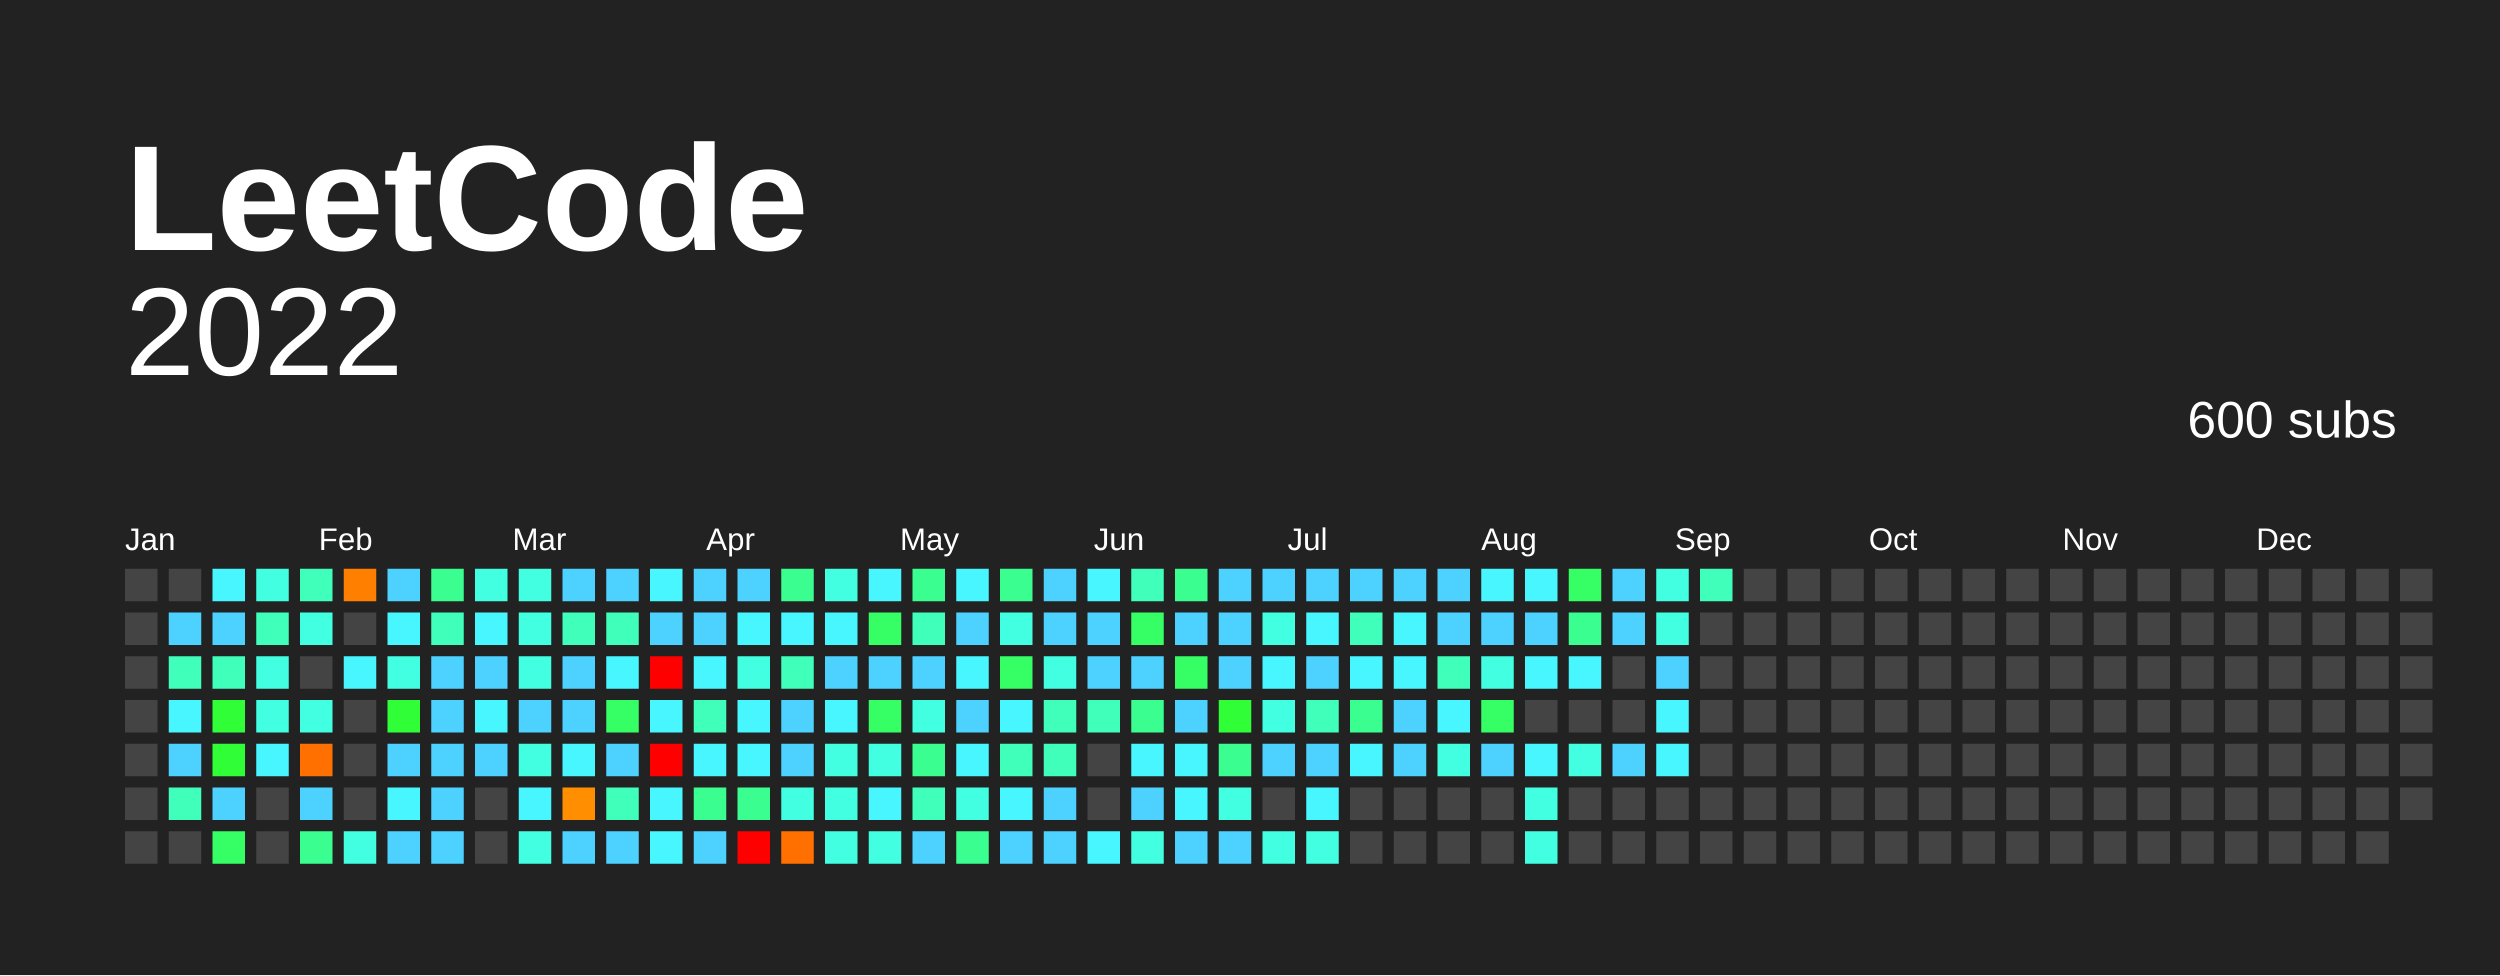
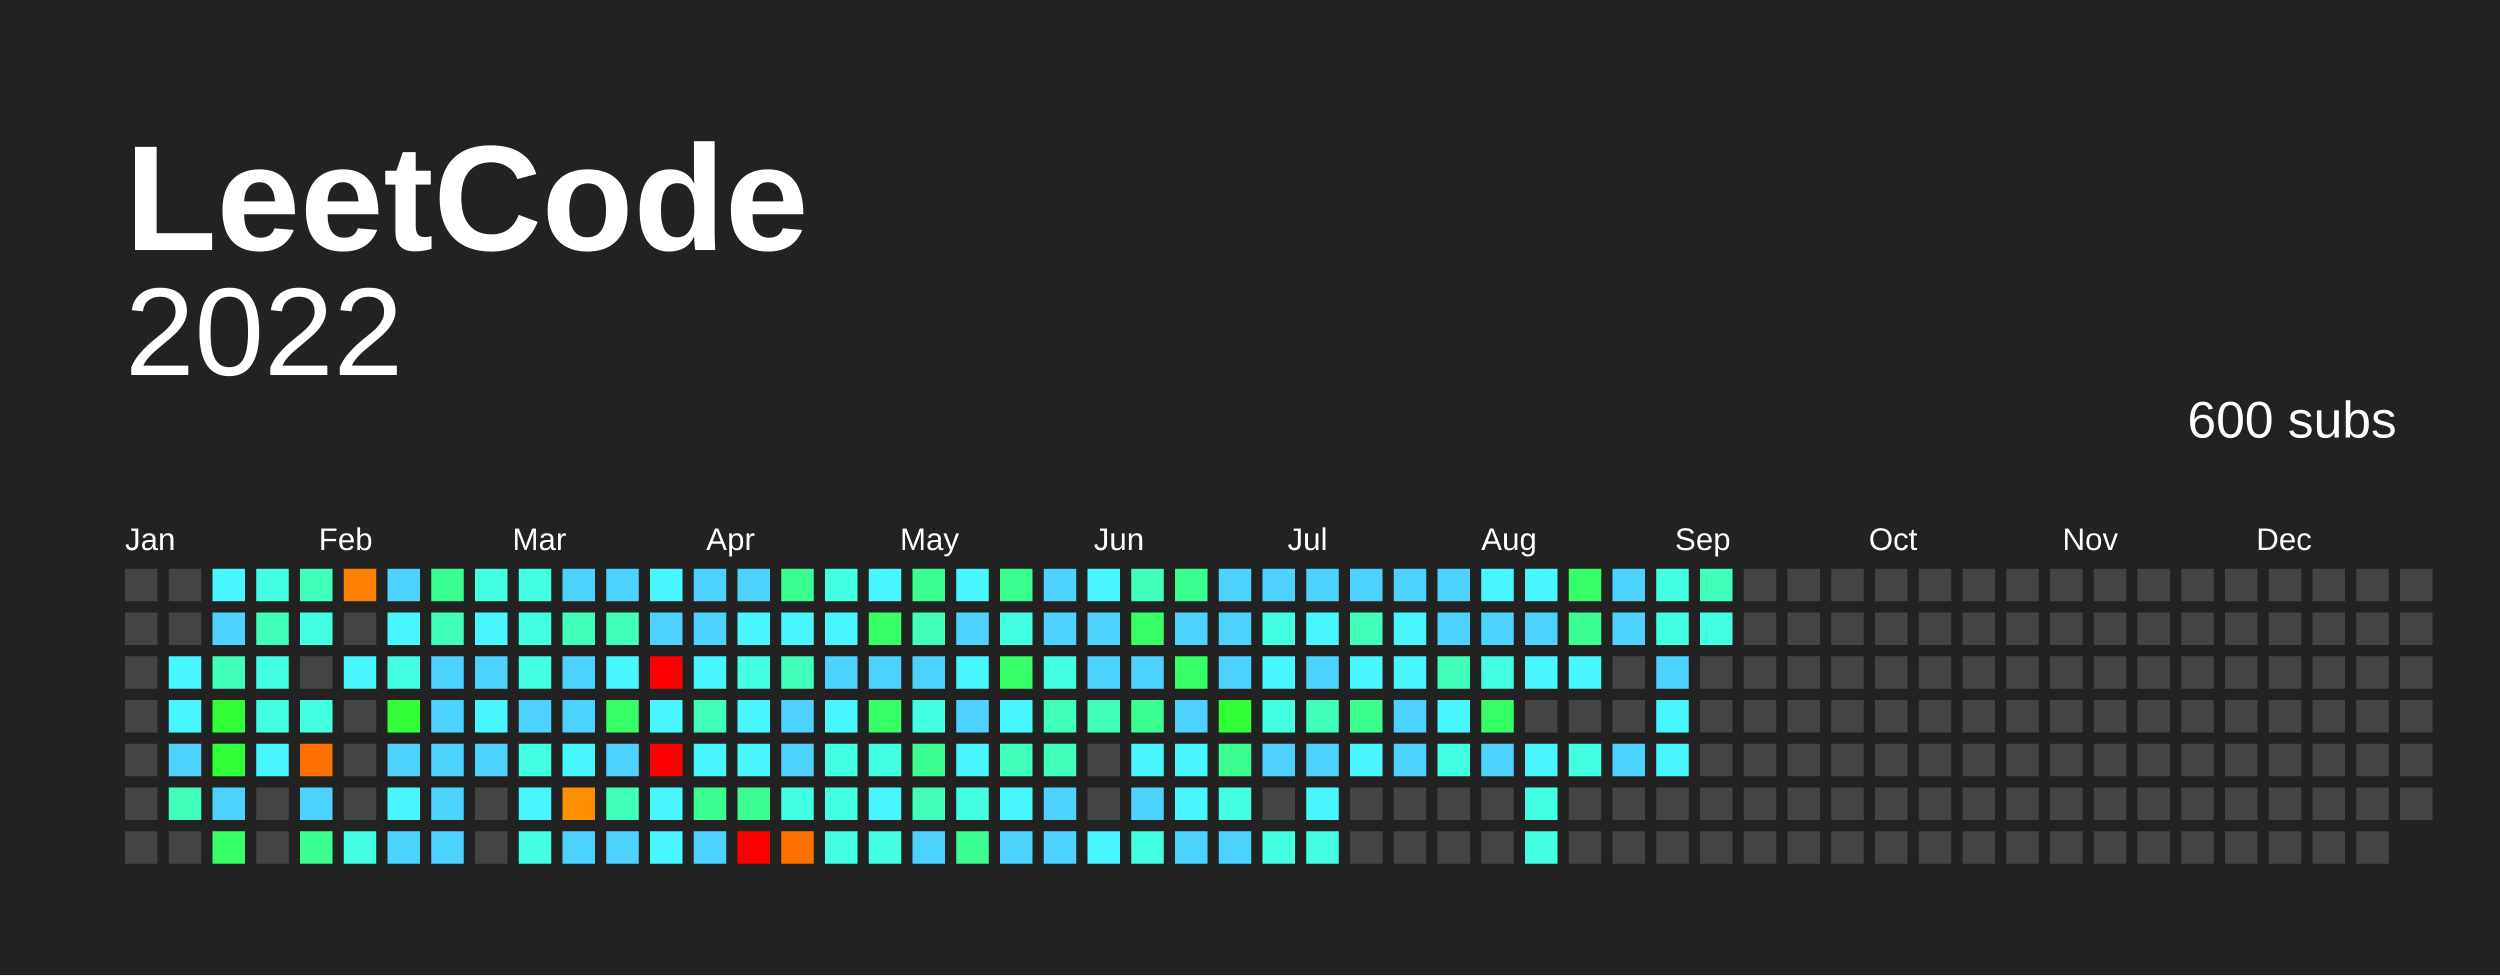
<svg xmlns="http://www.w3.org/2000/svg" baseProfile="full" height="78mm" version="1.1" viewBox="0,0,200,78" width="200mm">
  <defs />
  <rect fill="#222222" height="78" width="200" x="0" y="0" />
  <text fill="#FFFFFF" style="font-size:12px; font-family:Arial; font-weight:bold;" x="10" y="20"> LeetCode</text>
  <text alignment-baseline="hanging" fill="#FFFFFF" style="font-size:10.0px; font-family:Arial;" x="10" y="30">2022</text>
  <text alignment-baseline="hanging" fill="#FFFFFF" style="font-size:4.125px; font-family:Arial;" x="175" y="35">600 subs</text>
  <text fill="#FFFFFF" style="font-size:2.5px; font-family:Arial" x="10.0" y="44">Jan</text>
  <text fill="#FFFFFF" style="font-size:2.5px; font-family:Arial" x="25.5" y="44">Feb</text>
  <text fill="#FFFFFF" style="font-size:2.5px; font-family:Arial" x="41.0" y="44">Mar</text>
  <text fill="#FFFFFF" style="font-size:2.5px; font-family:Arial" x="56.5" y="44">Apr</text>
  <text fill="#FFFFFF" style="font-size:2.5px; font-family:Arial" x="72.0" y="44">May</text>
  <text fill="#FFFFFF" style="font-size:2.5px; font-family:Arial" x="87.5" y="44">Jun</text>
  <text fill="#FFFFFF" style="font-size:2.5px; font-family:Arial" x="103.0" y="44">Jul</text>
  <text fill="#FFFFFF" style="font-size:2.5px; font-family:Arial" x="118.5" y="44">Aug</text>
  <text fill="#FFFFFF" style="font-size:2.5px; font-family:Arial" x="134.0" y="44">Sep</text>
  <text fill="#FFFFFF" style="font-size:2.5px; font-family:Arial" x="149.5" y="44">Oct</text>
  <text fill="#FFFFFF" style="font-size:2.5px; font-family:Arial" x="165.0" y="44">Nov</text>
  <text fill="#FFFFFF" style="font-size:2.5px; font-family:Arial" x="180.5" y="44">Dec</text>
  <rect fill="#444444" height="2.6" width="2.6" x="10.0" y="45.5" />
  <rect fill="#444444" height="2.6" width="2.6" x="10.0" y="49.0" />
  <rect fill="#444444" height="2.6" width="2.6" x="10.0" y="52.5" />
  <rect fill="#444444" height="2.6" width="2.6" x="10.0" y="56.0" />
  <rect fill="#444444" height="2.6" width="2.6" x="10.0" y="59.5" />
  <rect fill="#444444" height="2.6" width="2.6" x="10.0" y="63.0" />
  <rect fill="#444444" height="2.6" width="2.6" x="10.0" y="66.5" />
  <rect fill="#444444" height="2.6" width="2.6" x="13.5" y="45.5" />
-   <rect fill="#4dd2ff" height="2.6" width="2.6" x="13.5" y="49.0" />
-   <rect fill="#3fffba" height="2.6" width="2.6" x="13.5" y="52.5" />
+   <rect fill="#444444" height="2.6" width="2.6" x="13.5" y="49.0" />
+   <rect fill="#48f6ff" height="2.6" width="2.6" x="13.5" y="52.5" />
  <rect fill="#48f6ff" height="2.6" width="2.6" x="13.5" y="56.0" />
  <rect fill="#4dd2ff" height="2.6" width="2.6" x="13.5" y="59.5" />
  <rect fill="#3fffba" height="2.6" width="2.6" x="13.5" y="63.0" />
  <rect fill="#444444" height="2.6" width="2.6" x="13.5" y="66.5" />
  <rect fill="#48f6ff" height="2.6" width="2.6" x="17.0" y="45.5" />
  <rect fill="#4dd2ff" height="2.6" width="2.6" x="17.0" y="49.0" />
  <rect fill="#3fffba" height="2.6" width="2.6" x="17.0" y="52.5" />
  <rect fill="#30ff37" height="2.6" width="2.6" x="17.0" y="56.0" />
  <rect fill="#30ff37" height="2.6" width="2.6" x="17.0" y="59.5" />
  <rect fill="#4dd2ff" height="2.6" width="2.6" x="17.0" y="63.0" />
  <rect fill="#35ff65" height="2.6" width="2.6" x="17.0" y="66.5" />
  <rect fill="#43ffe2" height="2.6" width="2.6" x="20.5" y="45.5" />
  <rect fill="#3fffba" height="2.6" width="2.6" x="20.5" y="49.0" />
  <rect fill="#43ffe2" height="2.6" width="2.6" x="20.5" y="52.5" />
  <rect fill="#43ffe2" height="2.6" width="2.6" x="20.5" y="56.0" />
  <rect fill="#48f6ff" height="2.6" width="2.6" x="20.5" y="59.5" />
  <rect fill="#444444" height="2.6" width="2.6" x="20.5" y="63.0" />
  <rect fill="#444444" height="2.6" width="2.6" x="20.5" y="66.5" />
  <rect fill="#3fffba" height="2.6" width="2.6" x="24.0" y="45.5" />
  <rect fill="#43ffe2" height="2.6" width="2.6" x="24.0" y="49.0" />
  <rect fill="#444444" height="2.6" width="2.6" x="24.0" y="52.5" />
  <rect fill="#43ffe2" height="2.6" width="2.6" x="24.0" y="56.0" />
  <rect fill="#ff7000" height="2.6" width="2.6" x="24.0" y="59.5" />
  <rect fill="#4dd2ff" height="2.6" width="2.6" x="24.0" y="63.0" />
  <rect fill="#3aff90" height="2.6" width="2.6" x="24.0" y="66.5" />
  <rect fill="#ff7f00" height="2.6" width="2.6" x="27.5" y="45.5" />
  <rect fill="#444444" height="2.6" width="2.6" x="27.5" y="49.0" />
  <rect fill="#48f6ff" height="2.6" width="2.6" x="27.5" y="52.5" />
  <rect fill="#444444" height="2.6" width="2.6" x="27.5" y="56.0" />
  <rect fill="#444444" height="2.6" width="2.6" x="27.5" y="59.5" />
  <rect fill="#444444" height="2.6" width="2.6" x="27.5" y="63.0" />
  <rect fill="#43ffe2" height="2.6" width="2.6" x="27.5" y="66.5" />
  <rect fill="#4dd2ff" height="2.6" width="2.6" x="31.0" y="45.5" />
  <rect fill="#48f6ff" height="2.6" width="2.6" x="31.0" y="49.0" />
  <rect fill="#43ffe2" height="2.6" width="2.6" x="31.0" y="52.5" />
  <rect fill="#30ff37" height="2.6" width="2.6" x="31.0" y="56.0" />
  <rect fill="#4dd2ff" height="2.6" width="2.6" x="31.0" y="59.5" />
  <rect fill="#48f6ff" height="2.6" width="2.6" x="31.0" y="63.0" />
  <rect fill="#4dd2ff" height="2.6" width="2.6" x="31.0" y="66.5" />
  <rect fill="#3aff90" height="2.6" width="2.6" x="34.5" y="45.5" />
  <rect fill="#3fffba" height="2.6" width="2.6" x="34.5" y="49.0" />
  <rect fill="#4dd2ff" height="2.6" width="2.6" x="34.5" y="52.5" />
  <rect fill="#4dd2ff" height="2.6" width="2.6" x="34.5" y="56.0" />
  <rect fill="#4dd2ff" height="2.6" width="2.6" x="34.5" y="59.5" />
  <rect fill="#4dd2ff" height="2.6" width="2.6" x="34.5" y="63.0" />
  <rect fill="#4dd2ff" height="2.6" width="2.6" x="34.5" y="66.5" />
  <rect fill="#43ffe2" height="2.6" width="2.6" x="38.0" y="45.5" />
  <rect fill="#48f6ff" height="2.6" width="2.6" x="38.0" y="49.0" />
  <rect fill="#4dd2ff" height="2.6" width="2.6" x="38.0" y="52.5" />
  <rect fill="#48f6ff" height="2.6" width="2.6" x="38.0" y="56.0" />
  <rect fill="#4dd2ff" height="2.6" width="2.6" x="38.0" y="59.5" />
  <rect fill="#444444" height="2.6" width="2.6" x="38.0" y="63.0" />
  <rect fill="#444444" height="2.6" width="2.6" x="38.0" y="66.5" />
  <rect fill="#43ffe2" height="2.6" width="2.6" x="41.5" y="45.5" />
  <rect fill="#43ffe2" height="2.6" width="2.6" x="41.5" y="49.0" />
  <rect fill="#43ffe2" height="2.6" width="2.6" x="41.5" y="52.5" />
  <rect fill="#4dd2ff" height="2.6" width="2.6" x="41.5" y="56.0" />
  <rect fill="#43ffe2" height="2.6" width="2.6" x="41.5" y="59.5" />
  <rect fill="#48f6ff" height="2.6" width="2.6" x="41.5" y="63.0" />
  <rect fill="#43ffe2" height="2.6" width="2.6" x="41.5" y="66.5" />
  <rect fill="#4dd2ff" height="2.6" width="2.6" x="45.0" y="45.5" />
  <rect fill="#3fffba" height="2.6" width="2.6" x="45.0" y="49.0" />
  <rect fill="#4dd2ff" height="2.6" width="2.6" x="45.0" y="52.5" />
  <rect fill="#4dd2ff" height="2.6" width="2.6" x="45.0" y="56.0" />
  <rect fill="#48f6ff" height="2.6" width="2.6" x="45.0" y="59.5" />
  <rect fill="#ff8f00" height="2.6" width="2.6" x="45.0" y="63.0" />
  <rect fill="#4dd2ff" height="2.6" width="2.6" x="45.0" y="66.5" />
  <rect fill="#4dd2ff" height="2.6" width="2.6" x="48.5" y="45.5" />
  <rect fill="#3fffba" height="2.6" width="2.6" x="48.5" y="49.0" />
  <rect fill="#48f6ff" height="2.6" width="2.6" x="48.5" y="52.5" />
  <rect fill="#35ff65" height="2.6" width="2.6" x="48.5" y="56.0" />
  <rect fill="#4dd2ff" height="2.6" width="2.6" x="48.5" y="59.5" />
  <rect fill="#3fffba" height="2.6" width="2.6" x="48.5" y="63.0" />
  <rect fill="#4dd2ff" height="2.6" width="2.6" x="48.5" y="66.5" />
  <rect fill="#48f6ff" height="2.6" width="2.6" x="52.0" y="45.5" />
  <rect fill="#4dd2ff" height="2.6" width="2.6" x="52.0" y="49.0" />
  <rect fill="red" height="2.6" width="2.6" x="52.0" y="52.5" />
  <rect fill="#48f6ff" height="2.6" width="2.6" x="52.0" y="56.0" />
  <rect fill="red" height="2.6" width="2.6" x="52.0" y="59.5" />
  <rect fill="#48f6ff" height="2.6" width="2.6" x="52.0" y="63.0" />
  <rect fill="#48f6ff" height="2.6" width="2.6" x="52.0" y="66.5" />
  <rect fill="#4dd2ff" height="2.6" width="2.6" x="55.5" y="45.5" />
  <rect fill="#4dd2ff" height="2.6" width="2.6" x="55.5" y="49.0" />
  <rect fill="#48f6ff" height="2.6" width="2.6" x="55.5" y="52.5" />
  <rect fill="#3fffba" height="2.6" width="2.6" x="55.5" y="56.0" />
  <rect fill="#48f6ff" height="2.6" width="2.6" x="55.5" y="59.5" />
  <rect fill="#3aff90" height="2.6" width="2.6" x="55.5" y="63.0" />
  <rect fill="#4dd2ff" height="2.6" width="2.6" x="55.5" y="66.5" />
  <rect fill="#4dd2ff" height="2.6" width="2.6" x="59.0" y="45.5" />
  <rect fill="#48f6ff" height="2.6" width="2.6" x="59.0" y="49.0" />
  <rect fill="#43ffe2" height="2.6" width="2.6" x="59.0" y="52.5" />
  <rect fill="#48f6ff" height="2.6" width="2.6" x="59.0" y="56.0" />
  <rect fill="#48f6ff" height="2.6" width="2.6" x="59.0" y="59.5" />
  <rect fill="#3aff90" height="2.6" width="2.6" x="59.0" y="63.0" />
  <rect fill="red" height="2.6" width="2.6" x="59.0" y="66.5" />
  <rect fill="#3aff90" height="2.6" width="2.6" x="62.5" y="45.5" />
  <rect fill="#48f6ff" height="2.6" width="2.6" x="62.5" y="49.0" />
  <rect fill="#3fffba" height="2.6" width="2.6" x="62.5" y="52.5" />
  <rect fill="#4dd2ff" height="2.6" width="2.6" x="62.5" y="56.0" />
  <rect fill="#4dd2ff" height="2.6" width="2.6" x="62.5" y="59.5" />
  <rect fill="#43ffe2" height="2.6" width="2.6" x="62.5" y="63.0" />
  <rect fill="#ff7000" height="2.6" width="2.6" x="62.5" y="66.5" />
  <rect fill="#43ffe2" height="2.6" width="2.6" x="66.0" y="45.5" />
  <rect fill="#48f6ff" height="2.6" width="2.6" x="66.0" y="49.0" />
  <rect fill="#4dd2ff" height="2.6" width="2.6" x="66.0" y="52.5" />
  <rect fill="#48f6ff" height="2.6" width="2.6" x="66.0" y="56.0" />
  <rect fill="#43ffe2" height="2.6" width="2.6" x="66.0" y="59.5" />
  <rect fill="#43ffe2" height="2.6" width="2.6" x="66.0" y="63.0" />
  <rect fill="#43ffe2" height="2.6" width="2.6" x="66.0" y="66.5" />
  <rect fill="#48f6ff" height="2.6" width="2.6" x="69.5" y="45.5" />
  <rect fill="#35ff65" height="2.6" width="2.6" x="69.5" y="49.0" />
  <rect fill="#4dd2ff" height="2.6" width="2.6" x="69.5" y="52.5" />
  <rect fill="#35ff65" height="2.6" width="2.6" x="69.5" y="56.0" />
  <rect fill="#43ffe2" height="2.6" width="2.6" x="69.5" y="59.5" />
  <rect fill="#48f6ff" height="2.6" width="2.6" x="69.5" y="63.0" />
  <rect fill="#43ffe2" height="2.6" width="2.6" x="69.5" y="66.5" />
  <rect fill="#3aff90" height="2.6" width="2.6" x="73.0" y="45.5" />
  <rect fill="#3fffba" height="2.6" width="2.6" x="73.0" y="49.0" />
  <rect fill="#4dd2ff" height="2.6" width="2.6" x="73.0" y="52.5" />
  <rect fill="#43ffe2" height="2.6" width="2.6" x="73.0" y="56.0" />
  <rect fill="#3aff90" height="2.6" width="2.6" x="73.0" y="59.5" />
  <rect fill="#3fffba" height="2.6" width="2.6" x="73.0" y="63.0" />
  <rect fill="#4dd2ff" height="2.6" width="2.6" x="73.0" y="66.5" />
  <rect fill="#48f6ff" height="2.6" width="2.6" x="76.5" y="45.5" />
  <rect fill="#4dd2ff" height="2.6" width="2.6" x="76.5" y="49.0" />
  <rect fill="#48f6ff" height="2.6" width="2.6" x="76.5" y="52.5" />
  <rect fill="#4dd2ff" height="2.6" width="2.6" x="76.5" y="56.0" />
  <rect fill="#48f6ff" height="2.6" width="2.6" x="76.5" y="59.5" />
  <rect fill="#43ffe2" height="2.6" width="2.6" x="76.5" y="63.0" />
  <rect fill="#3aff90" height="2.6" width="2.6" x="76.5" y="66.5" />
  <rect fill="#3aff90" height="2.6" width="2.6" x="80.0" y="45.5" />
  <rect fill="#43ffe2" height="2.6" width="2.6" x="80.0" y="49.0" />
  <rect fill="#35ff65" height="2.6" width="2.6" x="80.0" y="52.5" />
  <rect fill="#48f6ff" height="2.6" width="2.6" x="80.0" y="56.0" />
  <rect fill="#3fffba" height="2.6" width="2.6" x="80.0" y="59.5" />
  <rect fill="#48f6ff" height="2.6" width="2.6" x="80.0" y="63.0" />
  <rect fill="#4dd2ff" height="2.6" width="2.6" x="80.0" y="66.5" />
  <rect fill="#4dd2ff" height="2.6" width="2.6" x="83.5" y="45.5" />
  <rect fill="#4dd2ff" height="2.6" width="2.6" x="83.5" y="49.0" />
  <rect fill="#43ffe2" height="2.6" width="2.6" x="83.5" y="52.5" />
  <rect fill="#3fffba" height="2.6" width="2.6" x="83.5" y="56.0" />
  <rect fill="#3fffba" height="2.6" width="2.6" x="83.5" y="59.5" />
  <rect fill="#4dd2ff" height="2.6" width="2.6" x="83.5" y="63.0" />
  <rect fill="#4dd2ff" height="2.6" width="2.6" x="83.5" y="66.5" />
  <rect fill="#48f6ff" height="2.6" width="2.6" x="87.0" y="45.5" />
  <rect fill="#4dd2ff" height="2.6" width="2.6" x="87.0" y="49.0" />
  <rect fill="#4dd2ff" height="2.6" width="2.6" x="87.0" y="52.5" />
  <rect fill="#3fffba" height="2.6" width="2.6" x="87.0" y="56.0" />
  <rect fill="#444444" height="2.6" width="2.6" x="87.0" y="59.5" />
  <rect fill="#444444" height="2.6" width="2.6" x="87.0" y="63.0" />
  <rect fill="#48f6ff" height="2.6" width="2.6" x="87.0" y="66.5" />
  <rect fill="#3fffba" height="2.6" width="2.6" x="90.5" y="45.5" />
  <rect fill="#35ff65" height="2.6" width="2.6" x="90.5" y="49.0" />
  <rect fill="#4dd2ff" height="2.6" width="2.6" x="90.5" y="52.5" />
  <rect fill="#3aff90" height="2.6" width="2.6" x="90.5" y="56.0" />
  <rect fill="#48f6ff" height="2.6" width="2.6" x="90.5" y="59.5" />
  <rect fill="#4dd2ff" height="2.6" width="2.6" x="90.5" y="63.0" />
  <rect fill="#43ffe2" height="2.6" width="2.6" x="90.5" y="66.5" />
  <rect fill="#3aff90" height="2.6" width="2.6" x="94.0" y="45.5" />
  <rect fill="#4dd2ff" height="2.6" width="2.6" x="94.0" y="49.0" />
  <rect fill="#35ff65" height="2.6" width="2.6" x="94.0" y="52.5" />
  <rect fill="#4dd2ff" height="2.6" width="2.6" x="94.0" y="56.0" />
  <rect fill="#48f6ff" height="2.6" width="2.6" x="94.0" y="59.5" />
  <rect fill="#48f6ff" height="2.6" width="2.6" x="94.0" y="63.0" />
  <rect fill="#4dd2ff" height="2.6" width="2.6" x="94.0" y="66.5" />
  <rect fill="#4dd2ff" height="2.6" width="2.6" x="97.5" y="45.5" />
  <rect fill="#4dd2ff" height="2.6" width="2.6" x="97.5" y="49.0" />
  <rect fill="#4dd2ff" height="2.6" width="2.6" x="97.5" y="52.5" />
  <rect fill="#30ff37" height="2.6" width="2.6" x="97.5" y="56.0" />
  <rect fill="#3aff90" height="2.6" width="2.6" x="97.5" y="59.5" />
  <rect fill="#43ffe2" height="2.6" width="2.6" x="97.5" y="63.0" />
  <rect fill="#4dd2ff" height="2.6" width="2.6" x="97.5" y="66.5" />
  <rect fill="#4dd2ff" height="2.6" width="2.6" x="101.0" y="45.5" />
  <rect fill="#43ffe2" height="2.6" width="2.6" x="101.0" y="49.0" />
  <rect fill="#48f6ff" height="2.6" width="2.6" x="101.0" y="52.5" />
  <rect fill="#43ffe2" height="2.6" width="2.6" x="101.0" y="56.0" />
  <rect fill="#4dd2ff" height="2.6" width="2.6" x="101.0" y="59.5" />
  <rect fill="#444444" height="2.6" width="2.6" x="101.0" y="63.0" />
  <rect fill="#43ffe2" height="2.6" width="2.6" x="101.0" y="66.5" />
  <rect fill="#4dd2ff" height="2.6" width="2.6" x="104.5" y="45.5" />
  <rect fill="#48f6ff" height="2.6" width="2.6" x="104.5" y="49.0" />
  <rect fill="#4dd2ff" height="2.6" width="2.6" x="104.5" y="52.5" />
  <rect fill="#3fffba" height="2.6" width="2.6" x="104.5" y="56.0" />
  <rect fill="#4dd2ff" height="2.6" width="2.6" x="104.5" y="59.5" />
  <rect fill="#48f6ff" height="2.6" width="2.6" x="104.5" y="63.0" />
  <rect fill="#43ffe2" height="2.6" width="2.6" x="104.5" y="66.5" />
  <rect fill="#4dd2ff" height="2.6" width="2.6" x="108.0" y="45.5" />
  <rect fill="#3fffba" height="2.6" width="2.6" x="108.0" y="49.0" />
  <rect fill="#48f6ff" height="2.6" width="2.6" x="108.0" y="52.5" />
  <rect fill="#3aff90" height="2.6" width="2.6" x="108.0" y="56.0" />
  <rect fill="#48f6ff" height="2.6" width="2.6" x="108.0" y="59.5" />
  <rect fill="#444444" height="2.6" width="2.6" x="108.0" y="63.0" />
  <rect fill="#444444" height="2.6" width="2.6" x="108.0" y="66.5" />
  <rect fill="#4dd2ff" height="2.6" width="2.6" x="111.5" y="45.5" />
  <rect fill="#48f6ff" height="2.6" width="2.6" x="111.5" y="49.0" />
  <rect fill="#48f6ff" height="2.6" width="2.6" x="111.5" y="52.5" />
  <rect fill="#4dd2ff" height="2.6" width="2.6" x="111.5" y="56.0" />
  <rect fill="#4dd2ff" height="2.6" width="2.6" x="111.5" y="59.5" />
  <rect fill="#444444" height="2.6" width="2.6" x="111.5" y="63.0" />
  <rect fill="#444444" height="2.6" width="2.6" x="111.5" y="66.5" />
  <rect fill="#4dd2ff" height="2.6" width="2.6" x="115.0" y="45.5" />
  <rect fill="#4dd2ff" height="2.6" width="2.6" x="115.0" y="49.0" />
  <rect fill="#3fffba" height="2.6" width="2.6" x="115.0" y="52.5" />
  <rect fill="#48f6ff" height="2.6" width="2.6" x="115.0" y="56.0" />
  <rect fill="#43ffe2" height="2.6" width="2.6" x="115.0" y="59.5" />
  <rect fill="#444444" height="2.6" width="2.6" x="115.0" y="63.0" />
  <rect fill="#444444" height="2.6" width="2.6" x="115.0" y="66.5" />
  <rect fill="#48f6ff" height="2.6" width="2.6" x="118.5" y="45.5" />
  <rect fill="#4dd2ff" height="2.6" width="2.6" x="118.5" y="49.0" />
  <rect fill="#43ffe2" height="2.6" width="2.6" x="118.5" y="52.5" />
  <rect fill="#35ff65" height="2.6" width="2.6" x="118.5" y="56.0" />
  <rect fill="#4dd2ff" height="2.6" width="2.6" x="118.5" y="59.5" />
  <rect fill="#444444" height="2.6" width="2.6" x="118.5" y="63.0" />
  <rect fill="#444444" height="2.6" width="2.6" x="118.5" y="66.5" />
  <rect fill="#48f6ff" height="2.6" width="2.6" x="122.0" y="45.5" />
  <rect fill="#4dd2ff" height="2.6" width="2.6" x="122.0" y="49.0" />
  <rect fill="#48f6ff" height="2.6" width="2.6" x="122.0" y="52.5" />
  <rect fill="#444444" height="2.6" width="2.6" x="122.0" y="56.0" />
  <rect fill="#48f6ff" height="2.6" width="2.6" x="122.0" y="59.5" />
  <rect fill="#43ffe2" height="2.6" width="2.6" x="122.0" y="63.0" />
  <rect fill="#43ffe2" height="2.6" width="2.6" x="122.0" y="66.5" />
  <rect fill="#35ff65" height="2.6" width="2.6" x="125.5" y="45.5" />
  <rect fill="#3aff90" height="2.6" width="2.6" x="125.5" y="49.0" />
  <rect fill="#48f6ff" height="2.6" width="2.6" x="125.5" y="52.5" />
  <rect fill="#444444" height="2.6" width="2.6" x="125.5" y="56.0" />
  <rect fill="#43ffe2" height="2.6" width="2.6" x="125.5" y="59.5" />
  <rect fill="#444444" height="2.6" width="2.6" x="125.5" y="63.0" />
  <rect fill="#444444" height="2.6" width="2.6" x="125.5" y="66.5" />
  <rect fill="#4dd2ff" height="2.6" width="2.6" x="129.0" y="45.5" />
  <rect fill="#4dd2ff" height="2.6" width="2.6" x="129.0" y="49.0" />
  <rect fill="#444444" height="2.6" width="2.6" x="129.0" y="52.5" />
  <rect fill="#444444" height="2.6" width="2.6" x="129.0" y="56.0" />
  <rect fill="#4dd2ff" height="2.6" width="2.6" x="129.0" y="59.5" />
  <rect fill="#444444" height="2.6" width="2.6" x="129.0" y="63.0" />
  <rect fill="#444444" height="2.6" width="2.6" x="129.0" y="66.5" />
  <rect fill="#43ffe2" height="2.6" width="2.6" x="132.5" y="45.5" />
  <rect fill="#43ffe2" height="2.6" width="2.6" x="132.5" y="49.0" />
  <rect fill="#4dd2ff" height="2.6" width="2.6" x="132.5" y="52.5" />
  <rect fill="#48f6ff" height="2.6" width="2.6" x="132.5" y="56.0" />
  <rect fill="#48f6ff" height="2.6" width="2.6" x="132.5" y="59.5" />
  <rect fill="#444444" height="2.6" width="2.6" x="132.5" y="63.0" />
  <rect fill="#444444" height="2.6" width="2.6" x="132.5" y="66.5" />
  <rect fill="#3fffba" height="2.6" width="2.6" x="136.0" y="45.5" />
-   <rect fill="#444444" height="2.6" width="2.6" x="136.0" y="49.0" />
+   <rect fill="#43ffe2" height="2.6" width="2.6" x="136.0" y="49.0" />
  <rect fill="#444444" height="2.6" width="2.6" x="136.0" y="52.5" />
  <rect fill="#444444" height="2.6" width="2.6" x="136.0" y="56.0" />
  <rect fill="#444444" height="2.6" width="2.6" x="136.0" y="59.5" />
  <rect fill="#444444" height="2.6" width="2.6" x="136.0" y="63.0" />
  <rect fill="#444444" height="2.6" width="2.6" x="136.0" y="66.5" />
  <rect fill="#444444" height="2.6" width="2.6" x="139.5" y="45.5" />
  <rect fill="#444444" height="2.6" width="2.6" x="139.5" y="49.0" />
  <rect fill="#444444" height="2.6" width="2.6" x="139.5" y="52.5" />
  <rect fill="#444444" height="2.6" width="2.6" x="139.5" y="56.0" />
  <rect fill="#444444" height="2.6" width="2.6" x="139.5" y="59.5" />
  <rect fill="#444444" height="2.6" width="2.6" x="139.5" y="63.0" />
  <rect fill="#444444" height="2.6" width="2.6" x="139.5" y="66.5" />
  <rect fill="#444444" height="2.6" width="2.6" x="143.0" y="45.5" />
  <rect fill="#444444" height="2.6" width="2.6" x="143.0" y="49.0" />
  <rect fill="#444444" height="2.6" width="2.6" x="143.0" y="52.5" />
  <rect fill="#444444" height="2.6" width="2.6" x="143.0" y="56.0" />
  <rect fill="#444444" height="2.6" width="2.6" x="143.0" y="59.5" />
  <rect fill="#444444" height="2.6" width="2.6" x="143.0" y="63.0" />
  <rect fill="#444444" height="2.6" width="2.6" x="143.0" y="66.5" />
  <rect fill="#444444" height="2.6" width="2.6" x="146.5" y="45.5" />
  <rect fill="#444444" height="2.6" width="2.6" x="146.5" y="49.0" />
  <rect fill="#444444" height="2.6" width="2.6" x="146.5" y="52.5" />
  <rect fill="#444444" height="2.6" width="2.6" x="146.5" y="56.0" />
  <rect fill="#444444" height="2.6" width="2.6" x="146.5" y="59.5" />
  <rect fill="#444444" height="2.6" width="2.6" x="146.5" y="63.0" />
  <rect fill="#444444" height="2.6" width="2.6" x="146.5" y="66.5" />
  <rect fill="#444444" height="2.6" width="2.6" x="150.0" y="45.5" />
  <rect fill="#444444" height="2.6" width="2.6" x="150.0" y="49.0" />
  <rect fill="#444444" height="2.6" width="2.6" x="150.0" y="52.5" />
  <rect fill="#444444" height="2.6" width="2.6" x="150.0" y="56.0" />
  <rect fill="#444444" height="2.6" width="2.6" x="150.0" y="59.5" />
  <rect fill="#444444" height="2.6" width="2.6" x="150.0" y="63.0" />
  <rect fill="#444444" height="2.6" width="2.6" x="150.0" y="66.5" />
  <rect fill="#444444" height="2.6" width="2.6" x="153.5" y="45.5" />
  <rect fill="#444444" height="2.6" width="2.6" x="153.5" y="49.0" />
  <rect fill="#444444" height="2.6" width="2.6" x="153.5" y="52.5" />
  <rect fill="#444444" height="2.6" width="2.6" x="153.5" y="56.0" />
  <rect fill="#444444" height="2.6" width="2.6" x="153.5" y="59.5" />
  <rect fill="#444444" height="2.6" width="2.6" x="153.5" y="63.0" />
  <rect fill="#444444" height="2.6" width="2.6" x="153.5" y="66.5" />
  <rect fill="#444444" height="2.6" width="2.6" x="157.0" y="45.5" />
  <rect fill="#444444" height="2.6" width="2.6" x="157.0" y="49.0" />
  <rect fill="#444444" height="2.6" width="2.6" x="157.0" y="52.5" />
  <rect fill="#444444" height="2.6" width="2.6" x="157.0" y="56.0" />
  <rect fill="#444444" height="2.6" width="2.6" x="157.0" y="59.5" />
  <rect fill="#444444" height="2.6" width="2.6" x="157.0" y="63.0" />
  <rect fill="#444444" height="2.6" width="2.6" x="157.0" y="66.5" />
  <rect fill="#444444" height="2.6" width="2.6" x="160.5" y="45.5" />
  <rect fill="#444444" height="2.6" width="2.6" x="160.5" y="49.0" />
  <rect fill="#444444" height="2.6" width="2.6" x="160.5" y="52.5" />
  <rect fill="#444444" height="2.6" width="2.6" x="160.5" y="56.0" />
  <rect fill="#444444" height="2.6" width="2.6" x="160.5" y="59.5" />
  <rect fill="#444444" height="2.6" width="2.6" x="160.5" y="63.0" />
  <rect fill="#444444" height="2.6" width="2.6" x="160.5" y="66.5" />
  <rect fill="#444444" height="2.6" width="2.6" x="164.0" y="45.5" />
  <rect fill="#444444" height="2.6" width="2.6" x="164.0" y="49.0" />
  <rect fill="#444444" height="2.6" width="2.6" x="164.0" y="52.5" />
  <rect fill="#444444" height="2.6" width="2.6" x="164.0" y="56.0" />
  <rect fill="#444444" height="2.6" width="2.6" x="164.0" y="59.5" />
  <rect fill="#444444" height="2.6" width="2.6" x="164.0" y="63.0" />
  <rect fill="#444444" height="2.6" width="2.6" x="164.0" y="66.5" />
  <rect fill="#444444" height="2.6" width="2.6" x="167.5" y="45.5" />
  <rect fill="#444444" height="2.6" width="2.6" x="167.5" y="49.0" />
  <rect fill="#444444" height="2.6" width="2.6" x="167.5" y="52.5" />
  <rect fill="#444444" height="2.6" width="2.6" x="167.5" y="56.0" />
  <rect fill="#444444" height="2.6" width="2.6" x="167.5" y="59.5" />
  <rect fill="#444444" height="2.6" width="2.6" x="167.5" y="63.0" />
  <rect fill="#444444" height="2.6" width="2.6" x="167.5" y="66.5" />
  <rect fill="#444444" height="2.6" width="2.6" x="171.0" y="45.5" />
  <rect fill="#444444" height="2.6" width="2.6" x="171.0" y="49.0" />
  <rect fill="#444444" height="2.6" width="2.6" x="171.0" y="52.5" />
  <rect fill="#444444" height="2.6" width="2.6" x="171.0" y="56.0" />
  <rect fill="#444444" height="2.6" width="2.6" x="171.0" y="59.5" />
  <rect fill="#444444" height="2.6" width="2.6" x="171.0" y="63.0" />
  <rect fill="#444444" height="2.6" width="2.6" x="171.0" y="66.5" />
  <rect fill="#444444" height="2.6" width="2.6" x="174.5" y="45.5" />
  <rect fill="#444444" height="2.6" width="2.6" x="174.5" y="49.0" />
  <rect fill="#444444" height="2.6" width="2.6" x="174.5" y="52.5" />
  <rect fill="#444444" height="2.6" width="2.6" x="174.5" y="56.0" />
  <rect fill="#444444" height="2.6" width="2.6" x="174.5" y="59.5" />
  <rect fill="#444444" height="2.6" width="2.6" x="174.5" y="63.0" />
  <rect fill="#444444" height="2.6" width="2.6" x="174.5" y="66.5" />
  <rect fill="#444444" height="2.6" width="2.6" x="178.0" y="45.5" />
  <rect fill="#444444" height="2.6" width="2.6" x="178.0" y="49.0" />
  <rect fill="#444444" height="2.6" width="2.6" x="178.0" y="52.5" />
  <rect fill="#444444" height="2.6" width="2.6" x="178.0" y="56.0" />
  <rect fill="#444444" height="2.6" width="2.6" x="178.0" y="59.5" />
  <rect fill="#444444" height="2.6" width="2.6" x="178.0" y="63.0" />
  <rect fill="#444444" height="2.6" width="2.6" x="178.0" y="66.5" />
  <rect fill="#444444" height="2.6" width="2.6" x="181.5" y="45.5" />
  <rect fill="#444444" height="2.6" width="2.6" x="181.5" y="49.0" />
  <rect fill="#444444" height="2.6" width="2.6" x="181.5" y="52.5" />
  <rect fill="#444444" height="2.6" width="2.6" x="181.5" y="56.0" />
  <rect fill="#444444" height="2.6" width="2.6" x="181.5" y="59.5" />
  <rect fill="#444444" height="2.6" width="2.6" x="181.5" y="63.0" />
  <rect fill="#444444" height="2.6" width="2.6" x="181.5" y="66.5" />
  <rect fill="#444444" height="2.6" width="2.6" x="185.0" y="45.5" />
  <rect fill="#444444" height="2.6" width="2.6" x="185.0" y="49.0" />
  <rect fill="#444444" height="2.6" width="2.6" x="185.0" y="52.5" />
  <rect fill="#444444" height="2.6" width="2.6" x="185.0" y="56.0" />
  <rect fill="#444444" height="2.6" width="2.6" x="185.0" y="59.5" />
  <rect fill="#444444" height="2.6" width="2.6" x="185.0" y="63.0" />
  <rect fill="#444444" height="2.6" width="2.6" x="185.0" y="66.5" />
  <rect fill="#444444" height="2.6" width="2.6" x="188.5" y="45.5" />
  <rect fill="#444444" height="2.6" width="2.6" x="188.5" y="49.0" />
  <rect fill="#444444" height="2.6" width="2.6" x="188.5" y="52.5" />
  <rect fill="#444444" height="2.6" width="2.6" x="188.5" y="56.0" />
  <rect fill="#444444" height="2.6" width="2.6" x="188.5" y="59.5" />
  <rect fill="#444444" height="2.6" width="2.6" x="188.5" y="63.0" />
  <rect fill="#444444" height="2.6" width="2.6" x="188.5" y="66.5" />
  <rect fill="#444444" height="2.6" width="2.6" x="192.0" y="45.5" />
  <rect fill="#444444" height="2.6" width="2.6" x="192.0" y="49.0" />
  <rect fill="#444444" height="2.6" width="2.6" x="192.0" y="52.5" />
  <rect fill="#444444" height="2.6" width="2.6" x="192.0" y="56.0" />
  <rect fill="#444444" height="2.6" width="2.6" x="192.0" y="59.5" />
  <rect fill="#444444" height="2.6" width="2.6" x="192.0" y="63.0" />
</svg>
